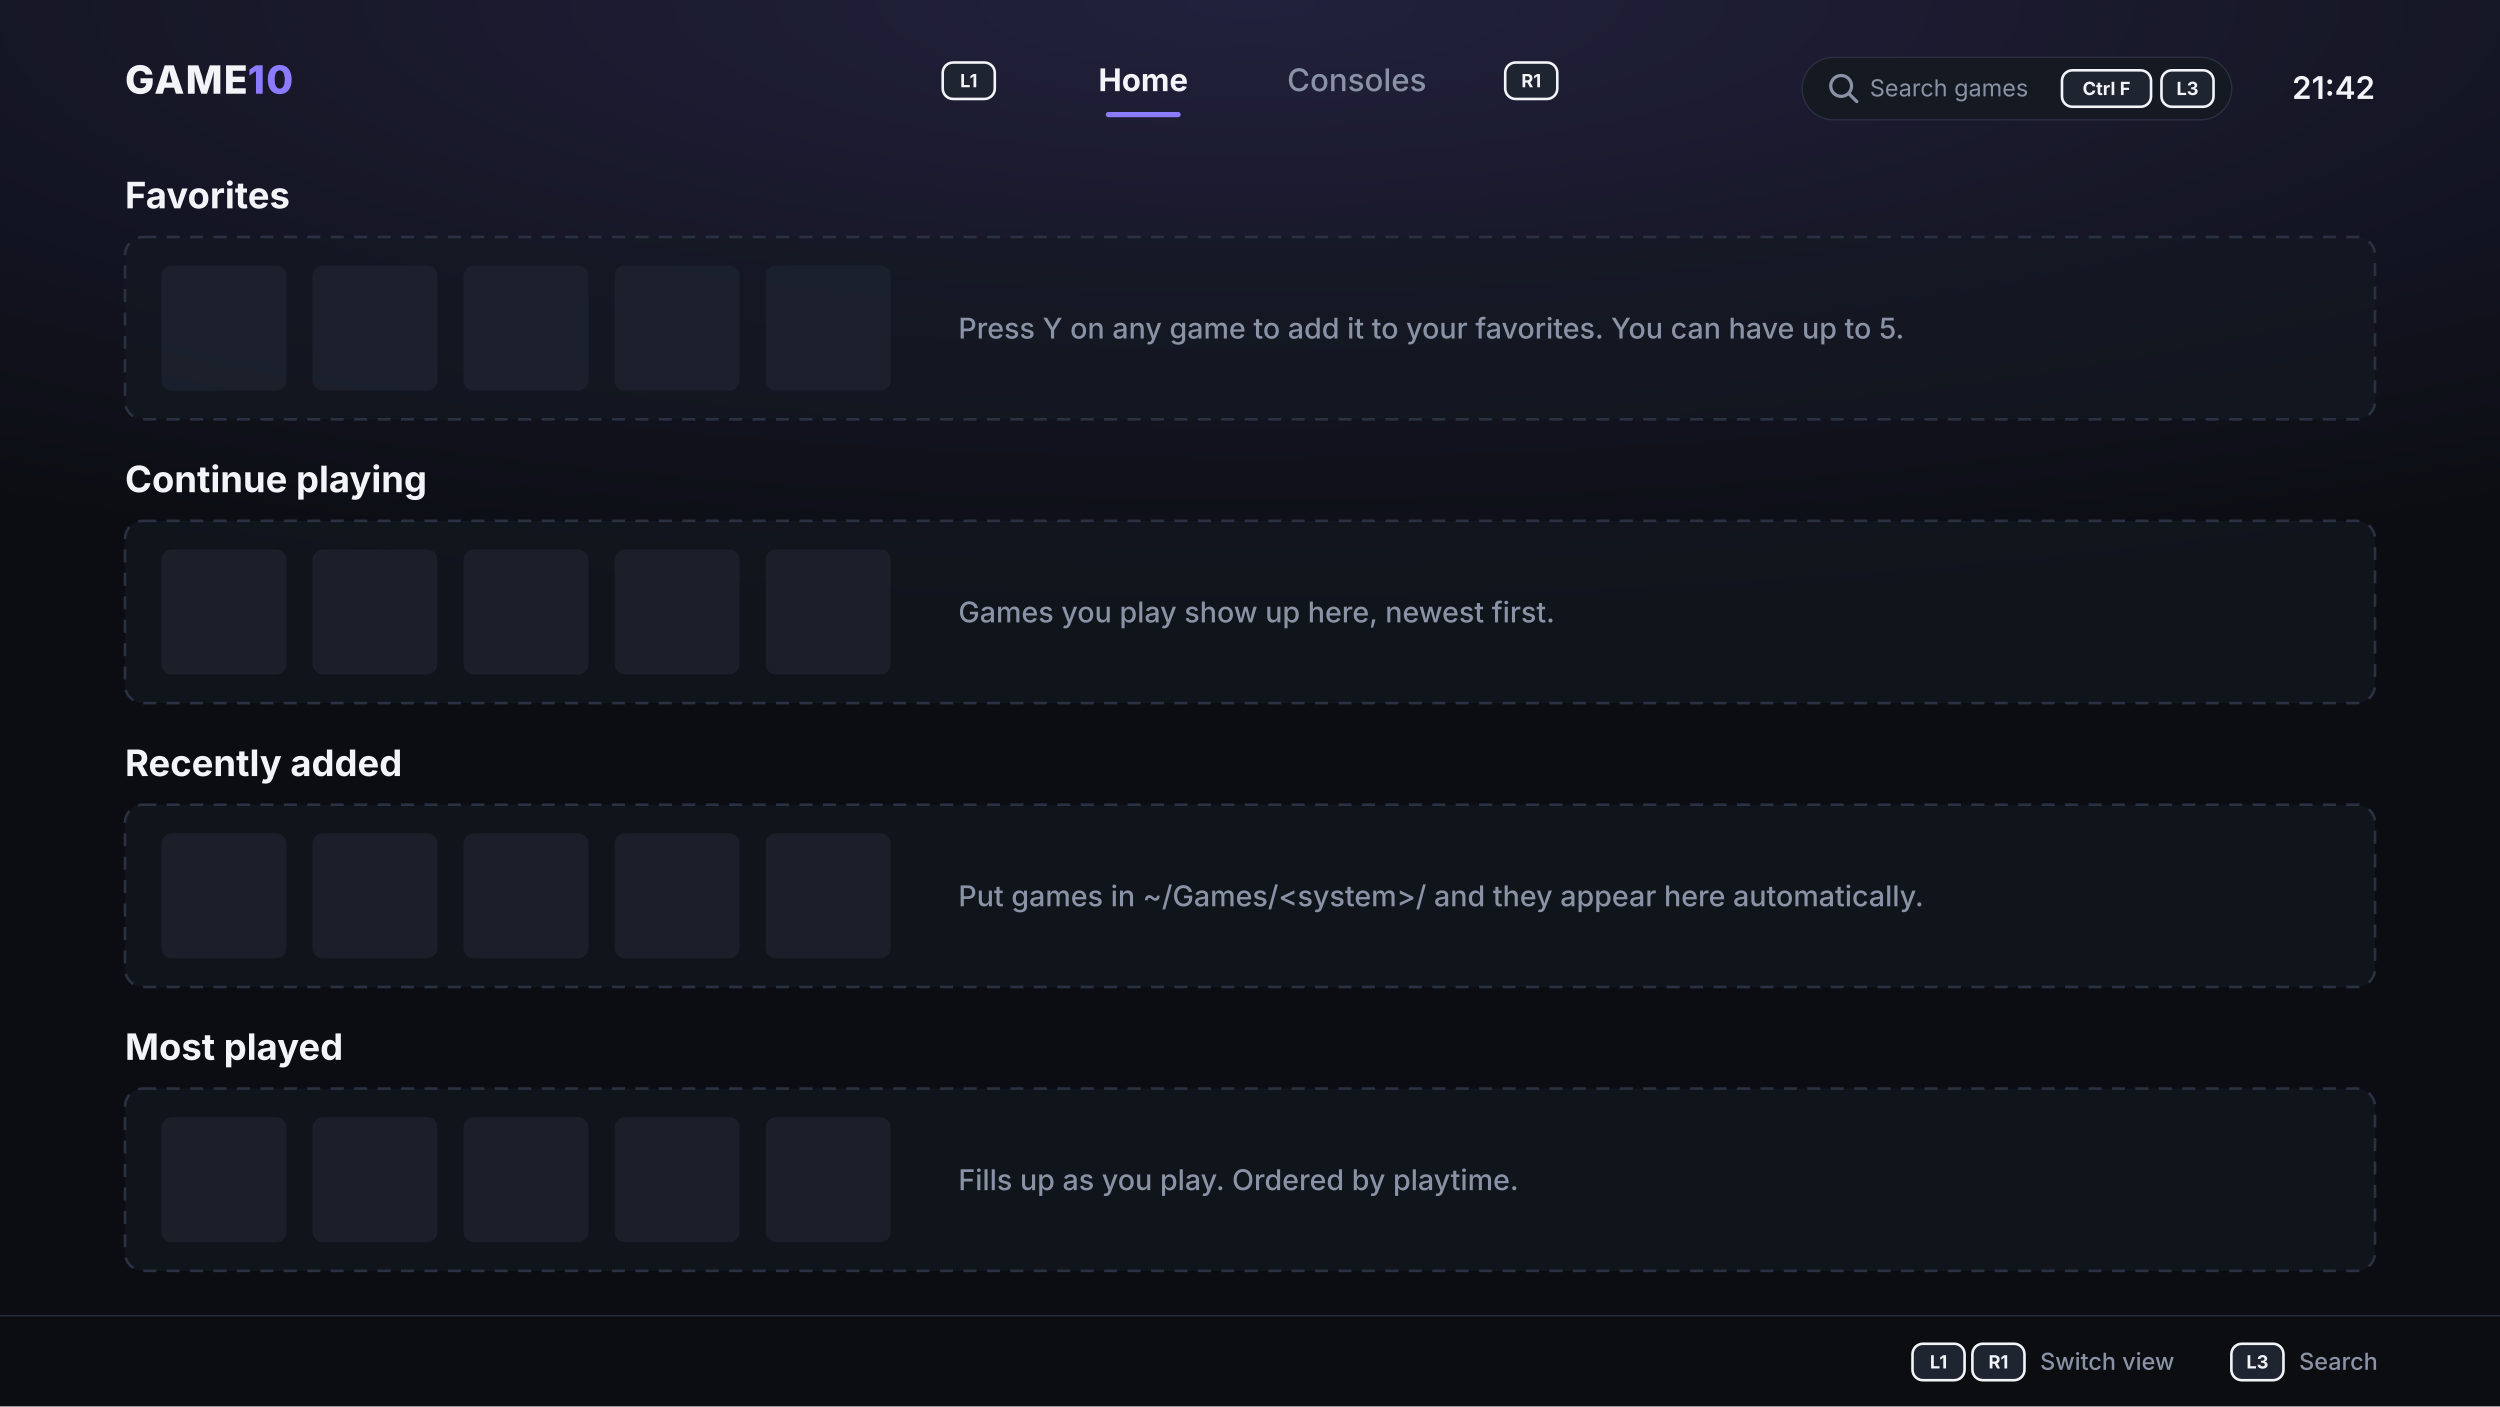
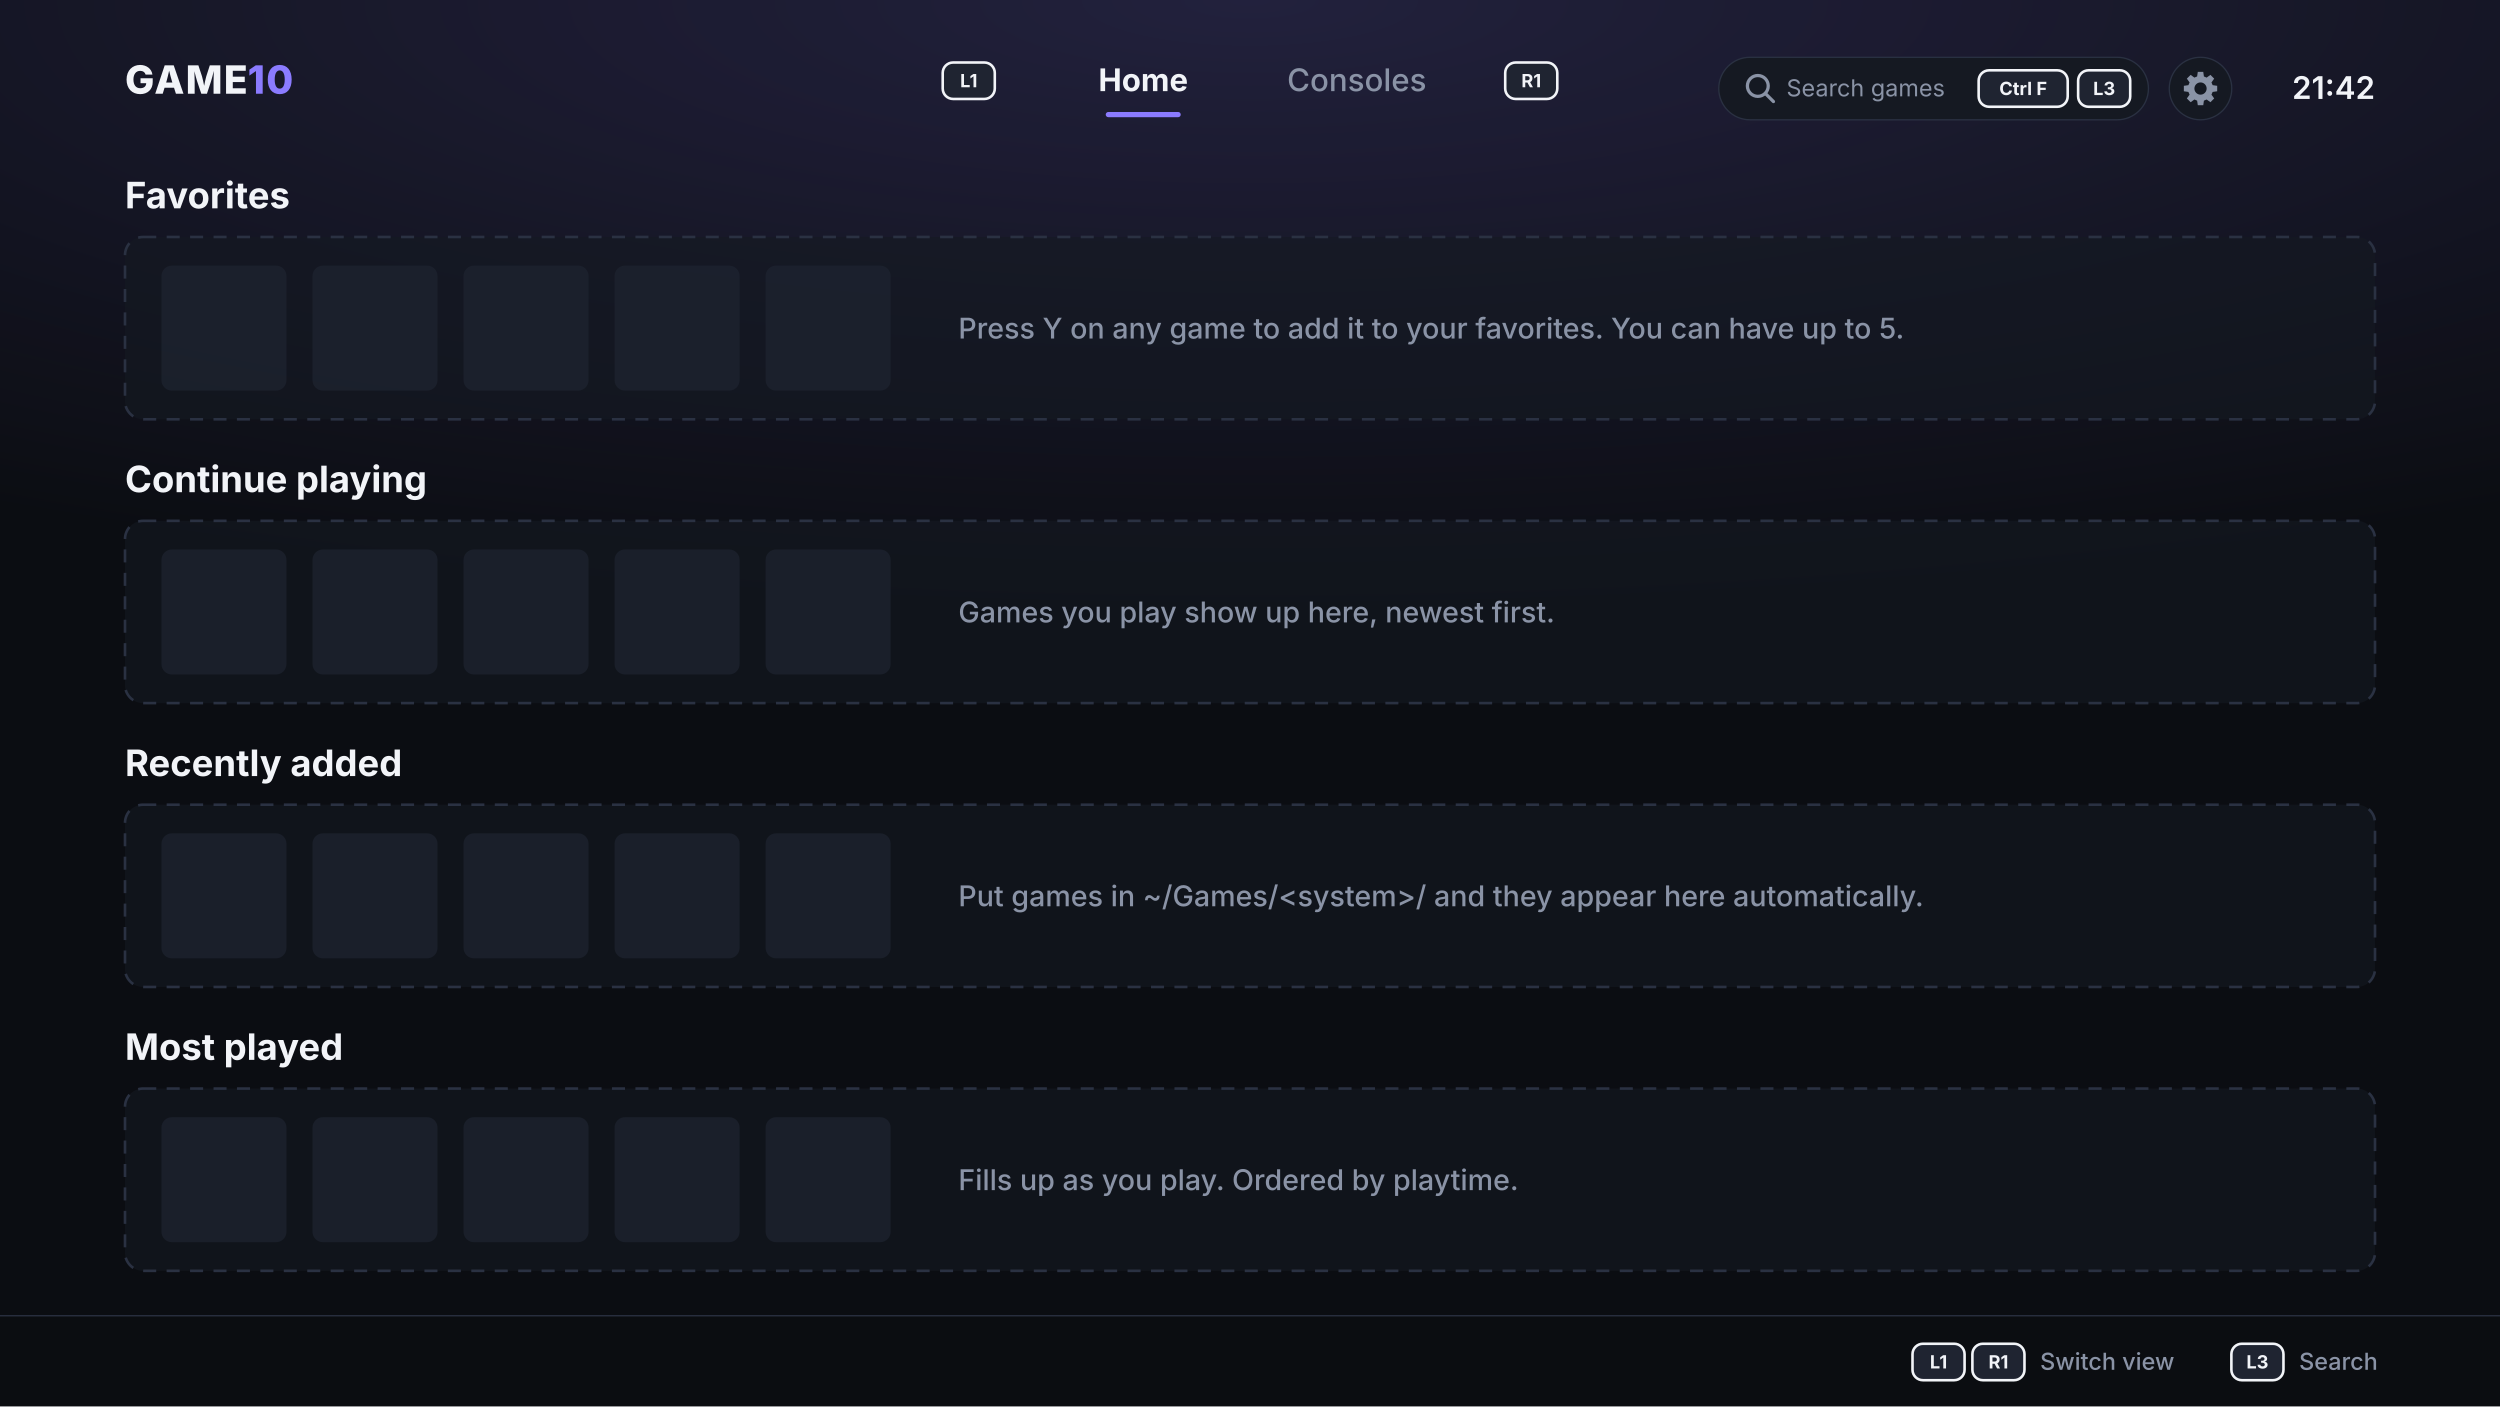
<svg xmlns="http://www.w3.org/2000/svg" width="1920" height="1080" viewBox="0 0 1920 1080">
  <defs>
    <radialGradient id="rg1" cx="0.5" cy="0" r="0.9">
      <stop offset="0" stop-color="#8B7BFF" stop-opacity="0.18" />
      <stop offset="1" stop-color="#8B7BFF" stop-opacity="0" />
    </radialGradient>
  </defs>
  <rect x="0.0" y="0.0" width="1920.0" height="1080.0" rx="0" fill="#0B0D12" fill-opacity="1" />
  <rect x="0.0" y="0.0" width="1920.0" height="520.0" rx="0" fill="url(#rg1)" fill-opacity="1" />
  <text x="96" y="72" font-family="Inter, 'Helvetica Neue', Arial, sans-serif" font-size="30" font-weight="800" fill="#F2F4F8" letter-spacing="1">GAME<tspan fill="#8B7BFF">10</tspan>
  </text>
  <rect x="724.0" y="48.0" width="40.0" height="28.0" rx="8" fill="#1F2431" fill-opacity="1" stroke="#F2F4F8" stroke-width="2" />
  <text x="744.0" y="67.0" font-family="Inter, 'Helvetica Neue', Arial, sans-serif" font-size="14" font-weight="700" fill="#F2F4F8" fill-opacity="1" text-anchor="middle" letter-spacing="0">L1</text>
  <rect x="1156.0" y="48.0" width="40.0" height="28.0" rx="8" fill="#1F2431" fill-opacity="1" stroke="#F2F4F8" stroke-width="2" />
  <text x="1176.0" y="67.0" font-family="Inter, 'Helvetica Neue', Arial, sans-serif" font-size="14" font-weight="700" fill="#F2F4F8" fill-opacity="1" text-anchor="middle" letter-spacing="0">R1</text>
  <text x="878.0" y="70.0" font-family="Inter, 'Helvetica Neue', Arial, sans-serif" font-size="24" font-weight="700" fill="#F2F4F8" fill-opacity="1" text-anchor="middle" letter-spacing="0">Home</text>
  <rect x="849.2" y="86.0" width="57.6" height="4.0" rx="2" fill="#8B7BFF" fill-opacity="1" />
  <text x="1042.0" y="70.0" font-family="Inter, 'Helvetica Neue', Arial, sans-serif" font-size="24" font-weight="500" fill="#8A93A6" fill-opacity="1" text-anchor="middle" letter-spacing="0">Consoles</text>
-   <rect x="1384.0" y="44.0" width="330.0" height="48.0" rx="24" fill="#151922" fill-opacity="1" stroke="#2A3142" stroke-width="1" />
-   <circle cx="1414.0" cy="66.0" r="8.0" fill="none" fill-opacity="1" stroke="#8A93A6" stroke-width="2.5" />
-   <line x1="1420" y1="72" x2="1426" y2="78" stroke="#8A93A6" stroke-width="2.5" stroke-linecap="round" />
-   <text x="1436.0" y="74.0" font-family="Inter, 'Helvetica Neue', Arial, sans-serif" font-size="18" font-weight="400" fill="#8A93A6" fill-opacity="1" text-anchor="start" letter-spacing="0">Search games</text>
-   <rect x="1660.0" y="54.0" width="40.0" height="28.0" rx="8" fill="#1F2431" fill-opacity="1" stroke="#F2F4F8" stroke-width="2" />
-   <text x="1680.0" y="73.0" font-family="Inter, 'Helvetica Neue', Arial, sans-serif" font-size="14" font-weight="700" fill="#F2F4F8" fill-opacity="1" text-anchor="middle" letter-spacing="0">L3</text>
-   <rect x="1583.6" y="54.0" width="68.4" height="28.0" rx="8" fill="#1F2431" fill-opacity="1" stroke="#F2F4F8" stroke-width="2" />
-   <text x="1617.8" y="73.0" font-family="Inter, 'Helvetica Neue', Arial, sans-serif" font-size="14" font-weight="700" fill="#F2F4F8" fill-opacity="1" text-anchor="middle" letter-spacing="0">Ctrl F</text>
+   <rect x="1320.0" y="44.0" width="330.0" height="48.0" rx="24" fill="#151922" fill-opacity="1" stroke="#2A3142" stroke-width="1" />
+   <circle cx="1350.0" cy="66.0" r="8.0" fill="none" fill-opacity="1" stroke="#8A93A6" stroke-width="2.5" />
+   <line x1="1356" y1="72" x2="1362" y2="78" stroke="#8A93A6" stroke-width="2.5" stroke-linecap="round" />
+   <text x="1372.0" y="74.0" font-family="Inter, 'Helvetica Neue', Arial, sans-serif" font-size="18" font-weight="400" fill="#8A93A6" fill-opacity="1" text-anchor="start" letter-spacing="0">Search games</text>
+   <rect x="1596.0" y="54.0" width="40.0" height="28.0" rx="8" fill="#1F2431" fill-opacity="1" stroke="#F2F4F8" stroke-width="2" />
+   <text x="1616.0" y="73.0" font-family="Inter, 'Helvetica Neue', Arial, sans-serif" font-size="14" font-weight="700" fill="#F2F4F8" fill-opacity="1" text-anchor="middle" letter-spacing="0">L3</text>
+   <rect x="1519.6" y="54.0" width="68.4" height="28.0" rx="8" fill="#1F2431" fill-opacity="1" stroke="#F2F4F8" stroke-width="2" />
+   <text x="1553.8" y="73.0" font-family="Inter, 'Helvetica Neue', Arial, sans-serif" font-size="14" font-weight="700" fill="#F2F4F8" fill-opacity="1" text-anchor="middle" letter-spacing="0">Ctrl F</text>
+   <circle cx="1690.0" cy="68.0" r="24.0" fill="#151922" fill-opacity="1" stroke="#2A3142" stroke-width="1" />
+   <polygon points="1699.3,65.4 1702.8,65.9 1702.8,70.1 1699.3,70.6 1698.4,72.7 1700.5,75.6 1697.6,78.5 1694.7,76.4 1692.6,77.3 1692.1,80.8 1687.9,80.8 1687.4,77.3 1685.3,76.4 1682.4,78.5 1679.5,75.6 1681.6,72.7 1680.7,70.6 1677.2,70.1 1677.2,65.9 1680.7,65.4 1681.6,63.3 1679.5,60.4 1682.4,57.5 1685.3,59.6 1687.4,58.7 1687.9,55.2 1692.1,55.2 1692.6,58.7 1694.7,59.6 1697.6,57.5 1700.5,60.4 1698.4,63.3" fill="#8A93A6" />
+   <circle cx="1690.0" cy="68.0" r="4.7" fill="#151922" fill-opacity="1" />
  <text x="1824.0" y="76.0" font-family="Inter, 'Helvetica Neue', Arial, sans-serif" font-size="24" font-weight="600" fill="#F2F4F8" fill-opacity="1" text-anchor="end" letter-spacing="0">21:42</text>
  <text x="96.0" y="160.0" font-family="Inter, 'Helvetica Neue', Arial, sans-serif" font-size="28" font-weight="700" fill="#F2F4F8" fill-opacity="1" text-anchor="start" letter-spacing="0">Favorites</text>
  <rect x="96.0" y="182.0" width="1728.0" height="140.0" rx="14" fill="#151922" fill-opacity="0.6" stroke="#2A3142" stroke-width="2" stroke-dasharray="10 8" />
  <rect x="124.0" y="204.0" width="96.0" height="96.0" rx="8" fill="#1F2431" fill-opacity="0.7" />
  <rect x="240.0" y="204.0" width="96.0" height="96.0" rx="8" fill="#1F2431" fill-opacity="0.7" />
  <rect x="356.0" y="204.0" width="96.0" height="96.0" rx="8" fill="#1F2431" fill-opacity="0.7" />
  <rect x="472.0" y="204.0" width="96.0" height="96.0" rx="8" fill="#1F2431" fill-opacity="0.7" />
  <rect x="588.0" y="204.0" width="96.0" height="96.0" rx="8" fill="#1F2431" fill-opacity="0.7" />
  <text x="736.0" y="260.0" font-family="Inter, 'Helvetica Neue', Arial, sans-serif" font-size="22" font-weight="500" fill="#8A93A6" fill-opacity="1" text-anchor="start" letter-spacing="0">Press  Y  on any game to add it to your favorites. You can have up to 5.</text>
  <text x="96.0" y="378.0" font-family="Inter, 'Helvetica Neue', Arial, sans-serif" font-size="28" font-weight="700" fill="#F2F4F8" fill-opacity="1" text-anchor="start" letter-spacing="0">Continue playing</text>
  <rect x="96.0" y="400.0" width="1728.0" height="140.0" rx="14" fill="#151922" fill-opacity="0.6" stroke="#2A3142" stroke-width="2" stroke-dasharray="10 8" />
  <rect x="124.0" y="422.0" width="96.0" height="96.0" rx="8" fill="#1F2431" fill-opacity="0.7" />
  <rect x="240.0" y="422.0" width="96.0" height="96.0" rx="8" fill="#1F2431" fill-opacity="0.7" />
  <rect x="356.0" y="422.0" width="96.0" height="96.0" rx="8" fill="#1F2431" fill-opacity="0.7" />
  <rect x="472.0" y="422.0" width="96.0" height="96.0" rx="8" fill="#1F2431" fill-opacity="0.7" />
  <rect x="588.0" y="422.0" width="96.0" height="96.0" rx="8" fill="#1F2431" fill-opacity="0.7" />
  <text x="736.0" y="478.0" font-family="Inter, 'Helvetica Neue', Arial, sans-serif" font-size="22" font-weight="500" fill="#8A93A6" fill-opacity="1" text-anchor="start" letter-spacing="0">Games you play show up here, newest first.</text>
  <text x="96.0" y="596.0" font-family="Inter, 'Helvetica Neue', Arial, sans-serif" font-size="28" font-weight="700" fill="#F2F4F8" fill-opacity="1" text-anchor="start" letter-spacing="0">Recently added</text>
  <rect x="96.0" y="618.0" width="1728.0" height="140.0" rx="14" fill="#151922" fill-opacity="0.6" stroke="#2A3142" stroke-width="2" stroke-dasharray="10 8" />
  <rect x="124.0" y="640.0" width="96.0" height="96.0" rx="8" fill="#1F2431" fill-opacity="0.7" />
  <rect x="240.0" y="640.0" width="96.0" height="96.0" rx="8" fill="#1F2431" fill-opacity="0.7" />
  <rect x="356.0" y="640.0" width="96.0" height="96.0" rx="8" fill="#1F2431" fill-opacity="0.7" />
  <rect x="472.0" y="640.0" width="96.0" height="96.0" rx="8" fill="#1F2431" fill-opacity="0.7" />
  <rect x="588.0" y="640.0" width="96.0" height="96.0" rx="8" fill="#1F2431" fill-opacity="0.7" />
  <text x="736.0" y="696.0" font-family="Inter, 'Helvetica Neue', Arial, sans-serif" font-size="22" font-weight="500" fill="#8A93A6" fill-opacity="1" text-anchor="start" letter-spacing="0">Put games in ~/Games/&lt;system&gt;/ and they appear here automatically.</text>
  <text x="96.0" y="814.0" font-family="Inter, 'Helvetica Neue', Arial, sans-serif" font-size="28" font-weight="700" fill="#F2F4F8" fill-opacity="1" text-anchor="start" letter-spacing="0">Most played</text>
  <rect x="96.0" y="836.0" width="1728.0" height="140.0" rx="14" fill="#151922" fill-opacity="0.6" stroke="#2A3142" stroke-width="2" stroke-dasharray="10 8" />
  <rect x="124.0" y="858.0" width="96.0" height="96.0" rx="8" fill="#1F2431" fill-opacity="0.7" />
  <rect x="240.0" y="858.0" width="96.0" height="96.0" rx="8" fill="#1F2431" fill-opacity="0.7" />
  <rect x="356.0" y="858.0" width="96.0" height="96.0" rx="8" fill="#1F2431" fill-opacity="0.7" />
  <rect x="472.0" y="858.0" width="96.0" height="96.0" rx="8" fill="#1F2431" fill-opacity="0.7" />
  <rect x="588.0" y="858.0" width="96.0" height="96.0" rx="8" fill="#1F2431" fill-opacity="0.7" />
  <text x="736.0" y="914.0" font-family="Inter, 'Helvetica Neue', Arial, sans-serif" font-size="22" font-weight="500" fill="#8A93A6" fill-opacity="1" text-anchor="start" letter-spacing="0">Fills up as you play. Ordered by playtime.</text>
  <rect x="0.0" y="1010.0" width="1920.0" height="70.0" rx="0" fill="#0B0D12" fill-opacity="0.92" />
  <rect x="0.0" y="1010.0" width="1920.0" height="1.0" rx="0" fill="#2A3142" fill-opacity="1" />
  <text x="1765.7" y="1052.0" font-family="Inter, 'Helvetica Neue', Arial, sans-serif" font-size="18" font-weight="500" fill="#8A93A6" fill-opacity="1" text-anchor="start" letter-spacing="0">Search</text>
  <rect x="1713.7" y="1032.0" width="40.0" height="28.0" rx="8" fill="#1F2431" fill-opacity="1" stroke="#F2F4F8" stroke-width="2" />
  <text x="1733.7" y="1051.0" font-family="Inter, 'Helvetica Neue', Arial, sans-serif" font-size="14" font-weight="700" fill="#F2F4F8" fill-opacity="1" text-anchor="middle" letter-spacing="0">L3</text>
  <text x="1566.8" y="1052.0" font-family="Inter, 'Helvetica Neue', Arial, sans-serif" font-size="18" font-weight="500" fill="#8A93A6" fill-opacity="1" text-anchor="start" letter-spacing="0">Switch view</text>
  <rect x="1514.8" y="1032.0" width="40.0" height="28.0" rx="8" fill="#1F2431" fill-opacity="1" stroke="#F2F4F8" stroke-width="2" />
  <text x="1534.8" y="1051.0" font-family="Inter, 'Helvetica Neue', Arial, sans-serif" font-size="14" font-weight="700" fill="#F2F4F8" fill-opacity="1" text-anchor="middle" letter-spacing="0">R1</text>
  <rect x="1468.8" y="1032.0" width="40.0" height="28.0" rx="8" fill="#1F2431" fill-opacity="1" stroke="#F2F4F8" stroke-width="2" />
  <text x="1488.8" y="1051.0" font-family="Inter, 'Helvetica Neue', Arial, sans-serif" font-size="14" font-weight="700" fill="#F2F4F8" fill-opacity="1" text-anchor="middle" letter-spacing="0">L1</text>
</svg>
